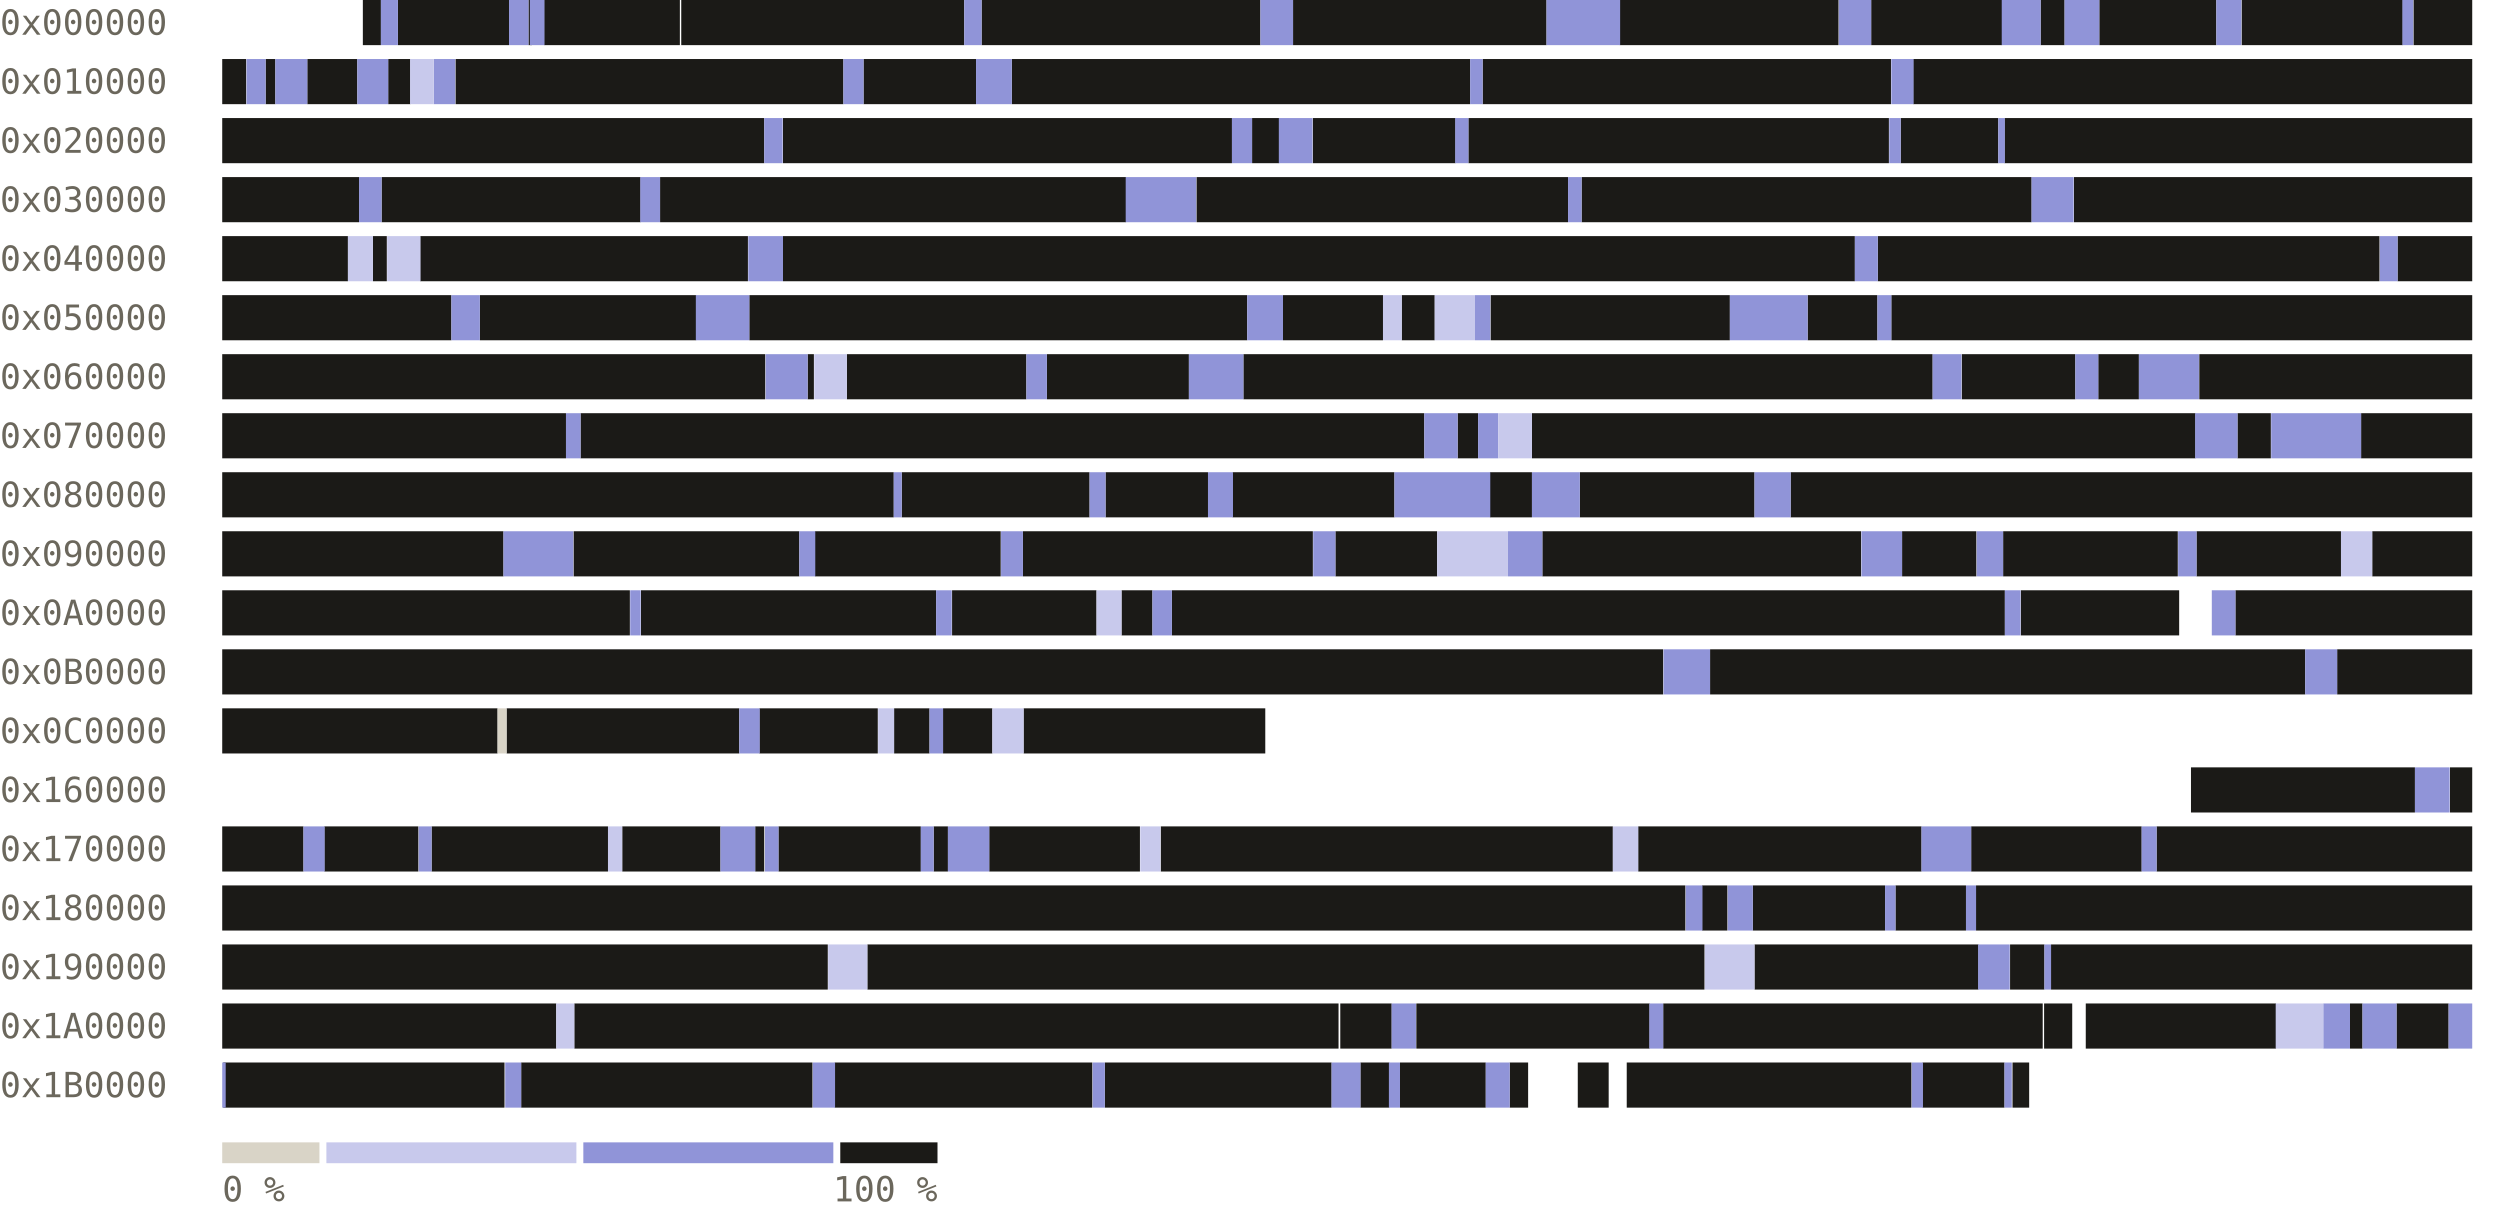
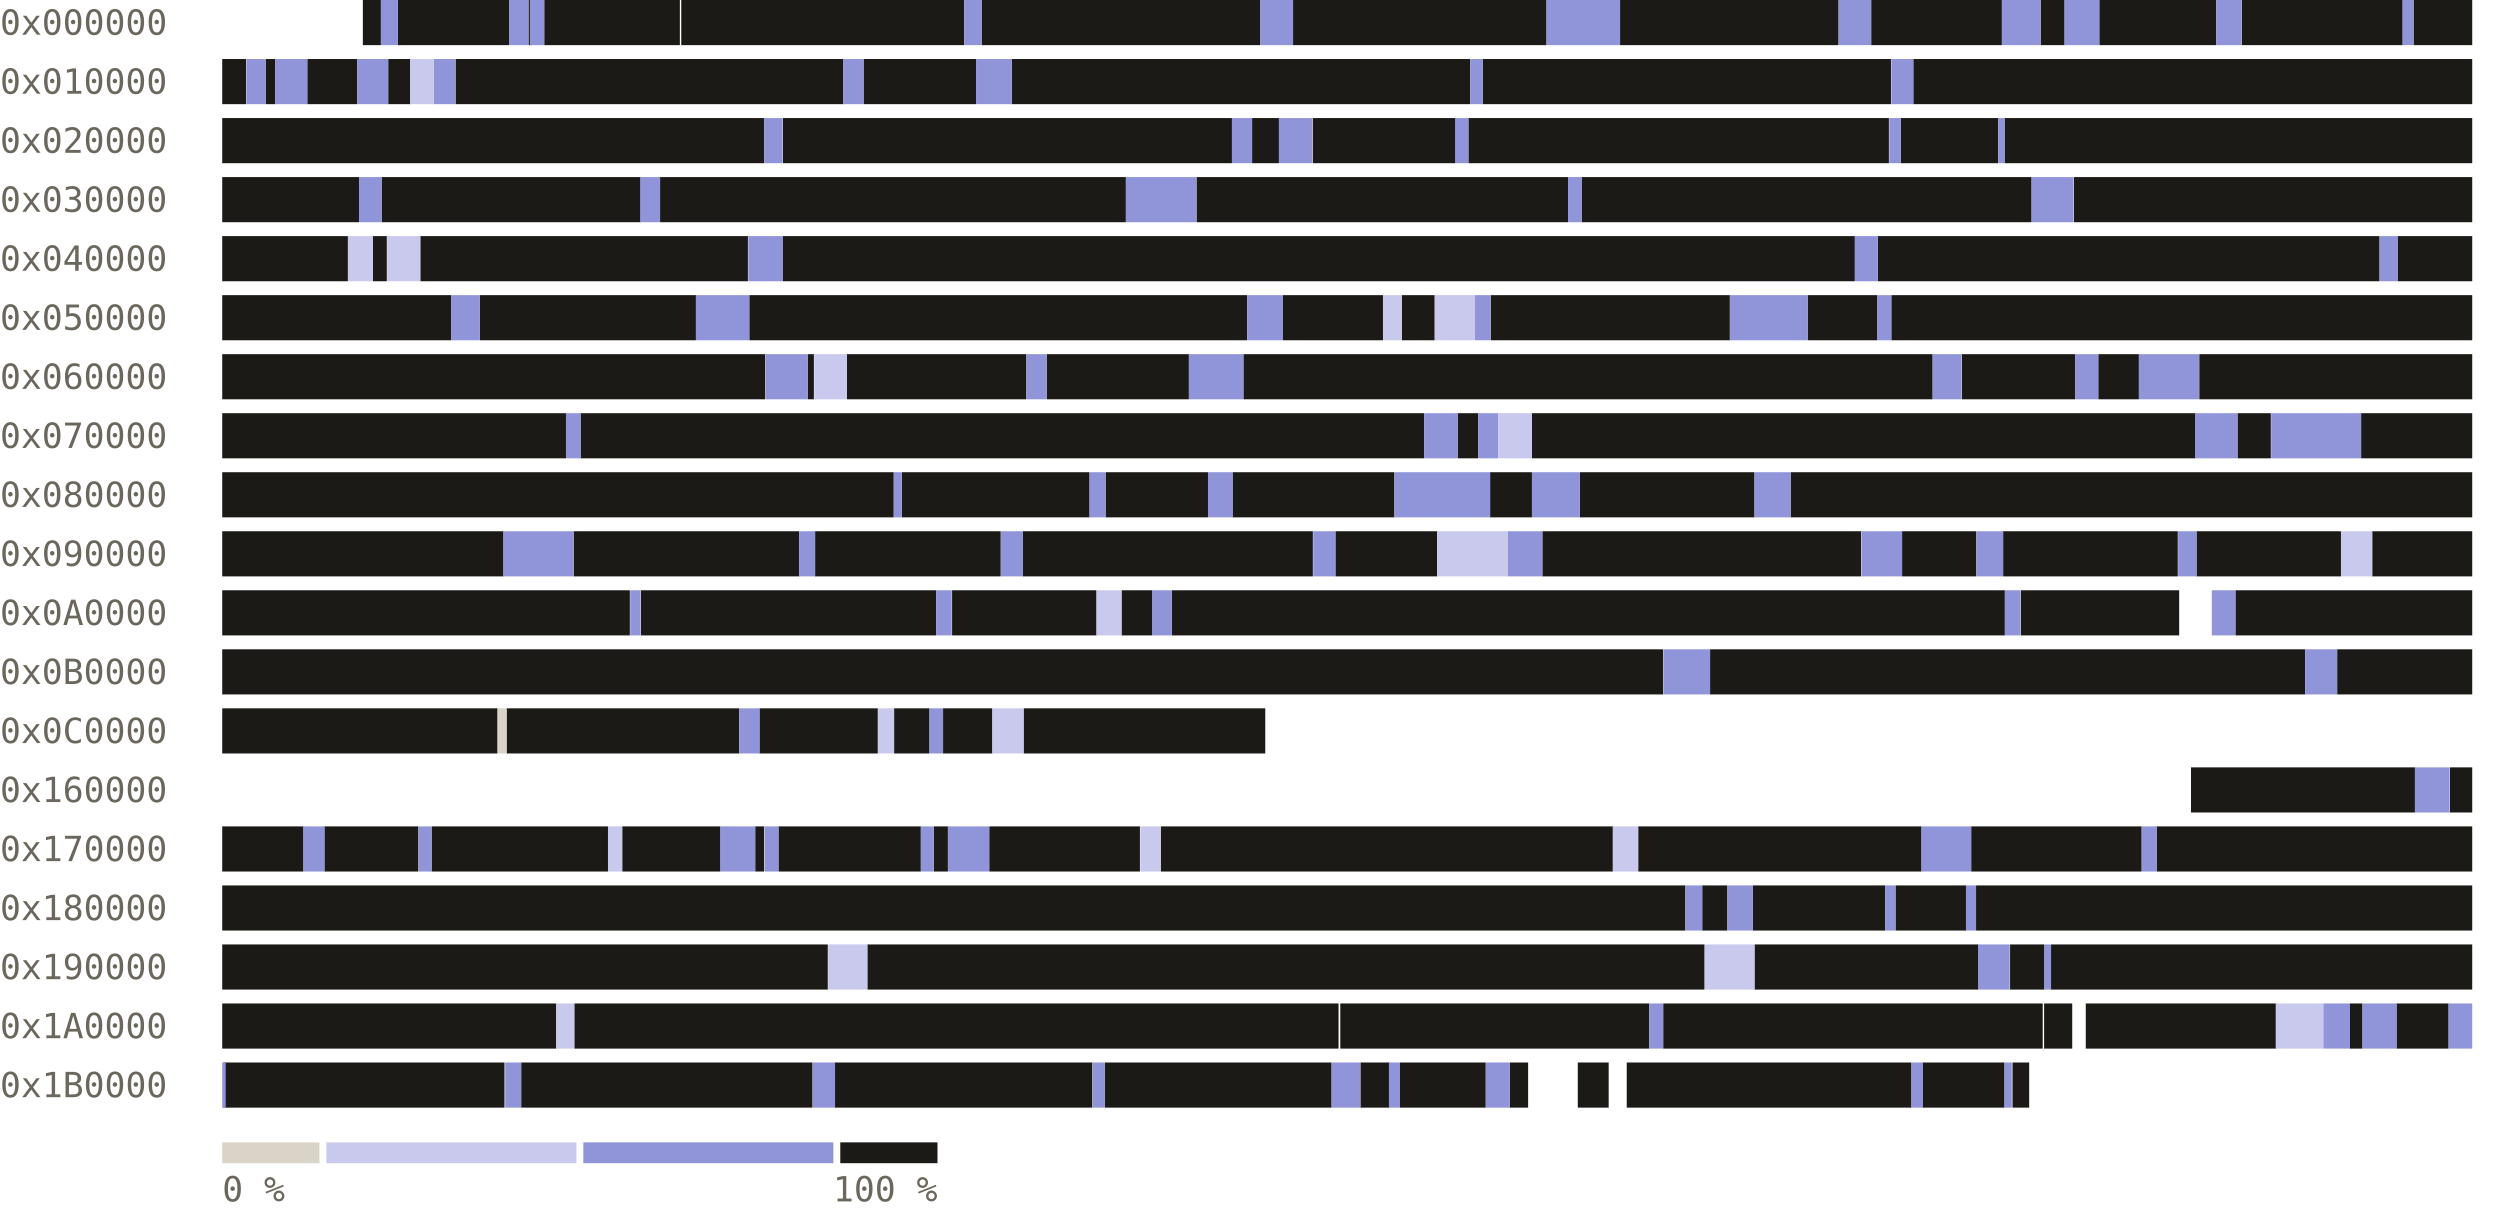
<svg xmlns="http://www.w3.org/2000/svg" viewBox="0 0 720 350" width="720" height="350">
  <style>text{font:10px monospace;fill:#6b675c}.q0{fill:#d9d4c7}.q1{fill:#e3e2f2}.q2{fill:#d6d6ef}.q3{fill:#c8c9ec}.q4{fill:#babce8}.q5{fill:#acafe4}.q6{fill:#9ea2df}.q7{fill:#9094d8}.q8{fill:#8186cf}.q9{fill:#7277c4}.q10{fill:#1b1a17}@media (prefers-color-scheme:dark){text{fill:#a8a293}.q0{fill:#4a463d}.q1{fill:#35375a}.q2{fill:#3c3f66}.q3{fill:#444772}.q4{fill:#4d517f}.q5{fill:#575b8c}.q6{fill:#62669a}.q7{fill:#6e72a8}.q8{fill:#7b7fb6}.q9{fill:#888cc4}.q10{fill:#d6d0bd}}</style>
  <text x="0" y="10">0x000000</text>
  <text x="0" y="27">0x010000</text>
  <text x="0" y="44">0x020000</text>
  <text x="0" y="61">0x030000</text>
  <text x="0" y="78">0x040000</text>
  <text x="0" y="95">0x050000</text>
  <text x="0" y="112">0x060000</text>
  <text x="0" y="129">0x070000</text>
  <text x="0" y="146">0x080000</text>
  <text x="0" y="163">0x090000</text>
  <text x="0" y="180">0x0A0000</text>
  <text x="0" y="197">0x0B0000</text>
  <text x="0" y="214">0x0C0000</text>
  <text x="0" y="231">0x160000</text>
  <text x="0" y="248">0x170000</text>
  <text x="0" y="265">0x180000</text>
  <text x="0" y="282">0x190000</text>
  <text x="0" y="299">0x1A0000</text>
  <text x="0" y="316">0x1B0000</text>
-   <path class="q10" d="M104.5 0h5.2v13h-5.2zM114.6 0h32v13h-32zM152.2 0h1v13h-1zM156.7 0h39.1v13h-39.1zM196.2 0h81.5v13h-81.5zM282.7 0h80.3v13h-80.3zM372.4 0h73v13h-73zM466.5 0h63v13h-63zM538.9 0h37.7v13h-37.7zM587.7 0h6.9v13h-6.9zM604.6 0h33.7v13h-33.7zM645.6 0h46.4v13h-46.4zM695.1 0h16.9v13h-16.9zM64 17h6.9v13h-6.9zM76.5 17h2.8v13h-2.8zM88.5 17h14.4v13h-14.4zM111.8 17h6.4v13h-6.4zM131.2 17h111.7v13h-111.7zM248.7 17h32.4v13h-32.4zM291.4 17h132v13h-132zM427 17h117.6v13h-117.6zM551 17h161v13h-161zM64 34h156.1v13h-156.1zM225.5 34h129.3v13h-129.3zM360.6 34h7.8v13h-7.8zM378.1 34h41.1v13h-41.1zM422.9 34h121.1v13h-121.1zM547.4 34h28.1v13h-28.1zM577.3 34h134.7v13h-134.7zM64 51h39.4v13h-39.4zM109.9 51h74.6v13h-74.6zM190.1 51h134.2v13h-134.2zM344.6 51h107v13h-107zM455.5 51h129.6v13h-129.6zM597.3 51h114.7v13h-114.7zM64 68h36.2v13h-36.2zM107.4 68h4v13h-4zM121 68h94.4v13h-94.4zM225.5 68h308.7v13h-308.7zM540.8 68h144.5v13h-144.5zM690.5 68h21.5v13h-21.5zM64 85h66v13h-66zM138.2 85h62.3v13h-62.3zM215.8 85h143.4v13h-143.4zM369.5 85h28.8v13h-28.8zM403.7 85h9.5v13h-9.5zM429.3 85h68.9v13h-68.9zM520.6 85h20.1v13h-20.1zM544.7 85h167.3v13h-167.3zM64 102h156.4v13h-156.4zM232.6 102h1.8v13h-1.8zM243.9 102h51.7v13h-51.7zM301.5 102h40.9v13h-40.9zM358.1 102h198.5v13h-198.5zM565 102h32.7v13h-32.7zM604.3 102h11.7v13h-11.7zM633.4 102h78.6v13h-78.6zM64 119h99v13h-99zM167.2 119h243v13h-243zM419.8 119h5.9v13h-5.9zM441.2 119h191.1v13h-191.1zM644.4 119h9.6v13h-9.6zM680 119h32v13h-32zM64 136h193.4v13h-193.4zM259.7 136h54.1v13h-54.1zM318.4 136h29.5v13h-29.5zM355 136h46.6v13h-46.6zM429.1 136h12.1v13h-12.1zM455 136h50.3v13h-50.3zM515.7 136h196.3v13h-196.3zM64 153h81v13h-81zM165.2 153h65v13h-65zM234.7 153h53.5v13h-53.5zM294.6 153h83.5v13h-83.5zM384.6 153h29.3v13h-29.3zM444.2 153h91.8v13h-91.8zM547.8 153h21.4v13h-21.4zM576.9 153h50.3v13h-50.3zM632.6 153h41.6v13h-41.6zM683.2 153h28.8v13h-28.8zM64 170h117.4v13h-117.4zM184.6 170h85v13h-85zM274.2 170h41.6v13h-41.6zM323 170h8.9v13h-8.9zM337.5 170h239.9v13h-239.9zM582 170h45.6v13h-45.6zM643.8 170h68.2v13h-68.2zM64 187h415v13h-415zM492.5 187h171.4v13h-171.4zM673.1 187h38.9v13h-38.9zM64 204h79.3v13h-79.3zM145.9 204h67v13h-67zM218.7 204h34.1v13h-34.1zM257.5 204h10.2v13h-10.2zM271.6 204h14.2v13h-14.2zM294.8 204h69.6v13h-69.6zM631 221h64.5v13h-64.5zM705.6 221h6.4v13h-6.4zM64 238h23.4v13h-23.4zM93.4 238h27.1v13h-27.1zM124.3 238h50.8v13h-50.8zM179.2 238h28.3v13h-28.3zM217.5 238h2.6v13h-2.6zM224.2 238h41v13h-41zM268.9 238h4.1v13h-4.1zM284.9 238h43.4v13h-43.4zM334.3 238h130.2v13h-130.2zM471.8 238h81.6v13h-81.6zM567.7 238h49.1v13h-49.1zM621.1 238h90.9v13h-90.9zM64 255h421.4v13h-421.4zM490.2 255h7.3v13h-7.3zM504.8 255h38.1v13h-38.1zM545.9 255h20.3v13h-20.3zM569.1 255h142.9v13h-142.9zM64 272h174.4v13h-174.4zM249.8 272h241.1v13h-241.1zM505.3 272h64.5v13h-64.5zM578.9 272h9.9v13h-9.9zM590.7 272h121.3v13h-121.3zM64 289h96.2v13h-96.2zM165.4 289h220.1v13h-220.1zM386 289h14.8v13h-14.8zM407.9 289h67.2v13h-67.2zM479 289h109.3v13h-109.3zM588.7 289h8.1v13h-8.1zM600.7 289h54.8v13h-54.8zM676.8 289h3.6v13h-3.6zM690.2 289h15v13h-15zM64.3 306h81v13h-81zM150.1 306h83.9v13h-83.9zM240.4 306h74.2v13h-74.2zM318.2 306h65.3v13h-65.3zM391.8 306h8.3v13h-8.3zM403.2 306h24.7v13h-24.7zM434.8 306h5.3v13h-5.3zM454.4 306h8.9v13h-8.9zM468.5 306h82v13h-82zM553.7 306h23.6v13h-23.6zM579.6 306h4.8v13h-4.8z" />
-   <path class="q7" d="M109.7 0h4.9v13h-4.9zM146.6 0h5.6v13h-5.6zM152.6 0h4.2v13h-4.2zM277.7 0h5v13h-5zM363 0h9.4v13h-9.4zM445.4 0h21.2v13h-21.2zM529.6 0h9.3v13h-9.3zM576.5 0h11.2v13h-11.2zM594.6 0h10v13h-10zM638.3 0h7.2v13h-7.2zM691.9 0h3.1v13h-3.1zM71 17h5.5v13h-5.5zM79.3 17h9.2v13h-9.2zM102.9 17h8.9v13h-8.9zM124.9 17h6.2v13h-6.2zM242.9 17h5.8v13h-5.8zM281.1 17h10.3v13h-10.3zM423.4 17h3.6v13h-3.6zM544.7 17h6.4v13h-6.4zM220.1 34h5.3v13h-5.3zM354.8 34h5.8v13h-5.8zM368.3 34h9.7v13h-9.7zM419.1 34h3.8v13h-3.8zM544.1 34h3.3v13h-3.3zM575.5 34h1.9v13h-1.9zM103.4 51h6.5v13h-6.5zM184.4 51h5.7v13h-5.7zM324.2 51h20.3v13h-20.3zM451.6 51h3.9v13h-3.9zM585.1 51h12.1v13h-12.1zM215.5 68h10v13h-10zM534.2 68h6.6v13h-6.6zM685.4 68h5.1v13h-5.1zM130 85h8.2v13h-8.2zM200.4 85h15.4v13h-15.4zM359.2 85h10.3v13h-10.3zM424.8 85h4.4v13h-4.4zM498.2 85h22.4v13h-22.4zM540.7 85h4v13h-4zM220.5 102h12.1v13h-12.1zM295.6 102h5.9v13h-5.9zM342.4 102h15.7v13h-15.7zM556.6 102h8.3v13h-8.3zM597.7 102h6.6v13h-6.6zM616 102h17.3v13h-17.3zM163 119h4.2v13h-4.2zM410.2 119h9.6v13h-9.6zM425.7 119h5.8v13h-5.8zM632.2 119h12.2v13h-12.2zM654.1 119h25.9v13h-25.9zM257.4 136h2.3v13h-2.3zM313.8 136h4.6v13h-4.6zM347.9 136h7.2v13h-7.2zM401.6 136h27.6v13h-27.6zM441.2 136h13.8v13h-13.8zM505.3 136h10.4v13h-10.4zM145 153h20.1v13h-20.1zM230.2 153h4.6v13h-4.6zM288.3 153h6.3v13h-6.3zM378.2 153h6.4v13h-6.4zM434.3 153h9.9v13h-9.9zM536.1 153h11.7v13h-11.7zM569.3 153h7.6v13h-7.6zM627.3 153h5.3v13h-5.3zM181.5 170h3v13h-3zM269.6 170h4.5v13h-4.5zM331.9 170h5.6v13h-5.6zM577.4 170h4.5v13h-4.5zM637 170h6.8v13h-6.8zM479.1 187h13.4v13h-13.4zM663.9 187h9.2v13h-9.2zM212.9 204h5.9v13h-5.9zM267.7 204h3.9v13h-3.9zM695.5 221h10v13h-10zM87.4 238h6.1v13h-6.1zM120.6 238h3.7v13h-3.7zM207.5 238h10v13h-10zM220.3 238h3.9v13h-3.9zM265.2 238h3.7v13h-3.7zM273 238h11.9v13h-11.9zM553.4 238h14.3v13h-14.3zM616.8 238h4.3v13h-4.3zM485.5 255h4.8v13h-4.8zM497.6 255h7.2v13h-7.2zM542.9 255h3v13h-3zM566.2 255h2.9v13h-2.9zM569.7 272h9.1v13h-9.1zM588.8 272h1.9v13h-1.9zM400.8 289h7v13h-7zM475 289h4v13h-4zM669.1 289h7.7v13h-7.7zM680.4 289h9.8v13h-9.8zM705.2 289h6.8v13h-6.8zM64 306h1v13h-1zM145.5 306h4.6v13h-4.6zM234.1 306h6.4v13h-6.4zM314.7 306h3.5v13h-3.5zM383.5 306h8.3v13h-8.3zM400 306h3.2v13h-3.2zM427.9 306h6.9v13h-6.9zM550.6 306h3.2v13h-3.2zM577.3 306h2.1v13h-2.1z" />
+   <path class="q10" d="M104.5 0h5.2v13h-5.2zM114.6 0h32v13h-32zM152.2 0h1v13h-1zM156.7 0h39.1v13h-39.1zM196.2 0h81.5v13h-81.5zM282.7 0h80.3v13h-80.3zM372.4 0h73v13h-73zM466.5 0h63v13h-63zM538.9 0h37.7v13h-37.7zM587.7 0h6.9v13h-6.9zM604.6 0h33.7v13h-33.7zM645.6 0h46.4v13h-46.4zM695.1 0h16.9v13h-16.9zM64 17h6.9v13h-6.9zM76.5 17h2.8v13h-2.8zM88.5 17h14.4v13h-14.4zM111.8 17h6.4v13h-6.4zM131.2 17h111.7v13h-111.7zM248.7 17h32.4v13h-32.4zM291.4 17h132v13h-132zM427 17h117.6v13h-117.6zM551 17h161v13h-161zM64 34h156.1v13h-156.1zM225.5 34h129.3v13h-129.3zM360.6 34h7.8v13h-7.8zM378.1 34h41.1v13h-41.1zM422.9 34h121.1v13h-121.1zM547.4 34h28.1v13h-28.1zM577.3 34h134.7v13h-134.7zM64 51h39.4v13h-39.4zM109.9 51h74.6v13h-74.6zM190.1 51h134.2v13h-134.2zM344.6 51h107v13h-107zM455.5 51h129.6v13h-129.6zM597.3 51h114.7v13h-114.7zM64 68h36.2v13h-36.2zM107.4 68h4v13h-4zM121 68h94.4v13h-94.4zM225.5 68h308.7v13h-308.7zM540.8 68h144.5v13h-144.5zM690.5 68h21.5v13h-21.5zM64 85h66v13h-66zM138.2 85h62.3v13h-62.3zM215.8 85h143.4v13h-143.4zM369.5 85h28.8v13h-28.8zM403.7 85h9.5v13h-9.5zM429.3 85h68.9v13h-68.9zM520.6 85h20.1v13h-20.1zM544.7 85h167.3v13h-167.3zM64 102h156.4v13h-156.4zM232.6 102h1.8v13h-1.8zM243.9 102h51.7v13h-51.7zM301.5 102h40.9v13h-40.9zM358.1 102h198.5v13h-198.5zM565 102h32.7v13h-32.7zM604.3 102h11.7v13h-11.7zM633.4 102h78.6v13h-78.6zM64 119h99v13h-99zM167.2 119h243v13h-243zM419.8 119h5.9v13h-5.9zM441.2 119h191.1v13h-191.1zM644.4 119h9.6v13h-9.6zM680 119h32v13h-32zM64 136h193.4v13h-193.4zM259.7 136h54.1v13h-54.1zM318.4 136h29.5v13h-29.5zM355 136h46.6v13h-46.6zM429.1 136h12.1v13h-12.1zM455 136h50.3v13h-50.3zM515.7 136h196.3v13h-196.3zM64 153h81v13h-81zM165.2 153h65v13h-65zM234.7 153h53.5v13h-53.5zM294.6 153h83.5v13h-83.5zM384.6 153h29.3v13h-29.3zM444.2 153h91.8v13h-91.8zM547.8 153h21.4v13h-21.4zM576.9 153h50.3v13h-50.3zM632.6 153h41.6v13h-41.6zM683.2 153h28.8v13h-28.8zM64 170h117.4v13h-117.4zM184.6 170h85v13h-85zM274.2 170h41.6v13h-41.6zM323 170h8.9v13h-8.9zM337.5 170h239.9v13h-239.9zM582 170h45.6v13h-45.6zM643.8 170h68.2v13h-68.2zM64 187h415v13h-415zM492.5 187h171.4v13h-171.4zM673.1 187h38.9v13h-38.9zM64 204h79.3v13h-79.3zM145.9 204h67v13h-67zM218.7 204h34.1v13h-34.1zM257.5 204h10.2v13h-10.2zM271.6 204h14.2v13h-14.2zM294.8 204h69.6v13h-69.6zM631 221h64.5v13h-64.5zM705.6 221h6.4v13h-6.4zM64 238h23.4v13h-23.4zM93.4 238h27.1v13h-27.1zM124.3 238h50.8v13h-50.8zM179.2 238h28.3v13h-28.3zM217.5 238h2.6v13h-2.6zM224.2 238h41v13h-41zM268.9 238h4.1v13h-4.1zM284.9 238h43.4v13h-43.4zM334.3 238h130.2v13h-130.2zM471.8 238h81.6v13h-81.6zM567.7 238h49.1v13h-49.1zM621.1 238h90.9v13h-90.9zM64 255h421.4v13h-421.4zM490.2 255h7.3v13h-7.3zM504.8 255h38.1v13h-38.1zM545.9 255h20.3v13h-20.3zM569.1 255h142.9v13h-142.9zM64 272h174.4v13h-174.4zM249.8 272h241.1v13h-241.1zM505.3 272h64.5v13h-64.5zM578.9 272h9.9v13h-9.9zM590.7 272h121.3v13h-121.3zM64 289h96.2v13h-96.2zM165.4 289h220.1v13h-220.1zM386 289h89v13h-89zM479 289h109.3v13h-109.3zM588.7 289h8.1v13h-8.1zM600.7 289h54.8v13h-54.8zM676.8 289h3.6v13h-3.6zM690.2 289h15v13h-15zM64.3 306h81v13h-81zM150.1 306h83.9v13h-83.9zM240.4 306h74.2v13h-74.2zM318.2 306h65.3v13h-65.3zM391.8 306h8.3v13h-8.3zM403.2 306h24.7v13h-24.7zM434.8 306h5.3v13h-5.3zM454.4 306h8.9v13h-8.9zM468.5 306h82v13h-82zM553.7 306h23.6v13h-23.6zM579.6 306h4.8v13h-4.8z" />
+   <path class="q7" d="M109.7 0h4.9v13h-4.9zM146.6 0h5.6v13h-5.6zM152.6 0h4.2v13h-4.2zM277.7 0h5v13h-5zM363 0h9.4v13h-9.4zM445.4 0h21.2v13h-21.2zM529.6 0h9.3v13h-9.3zM576.5 0h11.2v13h-11.2zM594.6 0h10v13h-10zM638.3 0h7.2v13h-7.2zM691.9 0h3.1v13h-3.1zM71 17h5.5v13h-5.5zM79.3 17h9.2v13h-9.2zM102.9 17h8.9v13h-8.9zM124.9 17h6.2v13h-6.2zM242.9 17h5.8v13h-5.8zM281.1 17h10.3v13h-10.3zM423.4 17h3.6v13h-3.6zM544.7 17h6.4v13h-6.4zM220.1 34h5.3v13h-5.3zM354.8 34h5.8v13h-5.8zM368.3 34h9.7v13h-9.7zM419.1 34h3.8v13h-3.8zM544.1 34h3.3v13h-3.3zM575.5 34h1.9v13h-1.9zM103.4 51h6.5v13h-6.5zM184.4 51h5.7v13h-5.7zM324.2 51h20.3v13h-20.3zM451.6 51h3.9v13h-3.9zM585.1 51h12.1v13h-12.1zM215.5 68h10v13h-10zM534.2 68h6.6v13h-6.6zM685.4 68h5.1v13h-5.1zM130 85h8.2v13h-8.2zM200.4 85h15.4v13h-15.4zM359.2 85h10.3v13h-10.3zM424.8 85h4.4v13h-4.4zM498.2 85h22.4v13h-22.4zM540.7 85h4v13h-4zM220.5 102h12.1v13h-12.1zM295.6 102h5.9v13h-5.9zM342.4 102h15.7v13h-15.7zM556.6 102h8.3v13h-8.3zM597.7 102h6.6v13h-6.6zM616 102h17.3v13h-17.3zM163 119h4.2v13h-4.2zM410.2 119h9.6v13h-9.6zM425.7 119h5.8v13h-5.8zM632.2 119h12.2v13h-12.2zM654.1 119h25.9v13h-25.9zM257.4 136h2.3v13h-2.3zM313.8 136h4.6v13h-4.6zM347.9 136h7.2v13h-7.2zM401.6 136h27.6v13h-27.6zM441.2 136h13.8v13h-13.8zM505.3 136h10.4v13h-10.4zM145 153h20.1v13h-20.1zM230.2 153h4.6v13h-4.6zM288.3 153h6.3v13h-6.3zM378.2 153h6.4v13h-6.4zM434.3 153h9.9v13h-9.9zM536.1 153h11.7v13h-11.7zM569.3 153h7.6v13h-7.6zM627.3 153h5.3v13h-5.3zM181.5 170h3v13h-3zM269.6 170h4.5v13h-4.5zM331.9 170h5.6v13h-5.6zM577.4 170h4.5v13h-4.5zM637 170h6.8v13h-6.8zM479.1 187h13.4v13h-13.4zM663.9 187h9.2v13h-9.2zM212.9 204h5.9v13h-5.9zM267.7 204h3.9v13h-3.9zM695.5 221h10v13h-10zM87.4 238h6.1v13h-6.1zM120.6 238h3.7v13h-3.7zM207.5 238h10v13h-10zM220.3 238h3.9v13h-3.9zM265.2 238h3.7v13h-3.7zM273 238h11.9v13h-11.9zM553.4 238h14.3v13h-14.3zM616.8 238h4.3v13h-4.3zM485.5 255h4.8v13h-4.8zM497.6 255h7.2v13h-7.2zM542.9 255h3v13h-3zM566.2 255h2.9v13h-2.9zM569.7 272h9.1v13h-9.1zM588.8 272h1.9v13h-1.9zM475 289h4v13h-4zM669.1 289h7.7v13h-7.7zM680.4 289h9.8v13h-9.8zM705.2 289h6.8v13h-6.8zM64 306h1v13h-1zM145.5 306h4.6v13h-4.6zM234.1 306h6.4v13h-6.4zM314.7 306h3.5v13h-3.5zM383.5 306h8.3v13h-8.3zM400 306h3.2v13h-3.2zM427.9 306h6.9v13h-6.9zM550.6 306h3.2v13h-3.2zM577.3 306h2.1v13h-2.1z" />
  <path class="q3" d="M118.1 17h6.8v13h-6.8zM100.2 68h7.2v13h-7.2zM111.5 68h9.6v13h-9.6zM398.3 85h5.4v13h-5.4zM413.2 85h11.6v13h-11.6zM234.5 102h9.4v13h-9.4zM431.5 119h9.7v13h-9.7zM413.9 153h20.4v13h-20.4zM674.2 153h9v13h-9zM315.8 170h7.2v13h-7.2zM252.9 204h4.6v13h-4.6zM285.8 204h9v13h-9zM175.1 238h4.1v13h-4.1zM328.4 238h5.8v13h-5.8zM464.5 238h7.3v13h-7.3zM238.5 272h11.3v13h-11.3zM491 272h14.3v13h-14.3zM160.2 289h5.2v13h-5.2zM655.4 289h13.7v13h-13.7z" />
  <path class="q0" d="M143.3 204h2.6v13h-2.6z" />
  <rect class="q0" x="64" y="329" width="28" height="6" />
  <rect class="q3" x="94" y="329" width="72" height="6" />
  <rect class="q7" x="168" y="329" width="72" height="6" />
  <rect class="q10" x="242" y="329" width="28" height="6" />
  <text x="64" y="346">0 %</text>
  <text x="270" y="346" text-anchor="end">100 %</text>
</svg>
